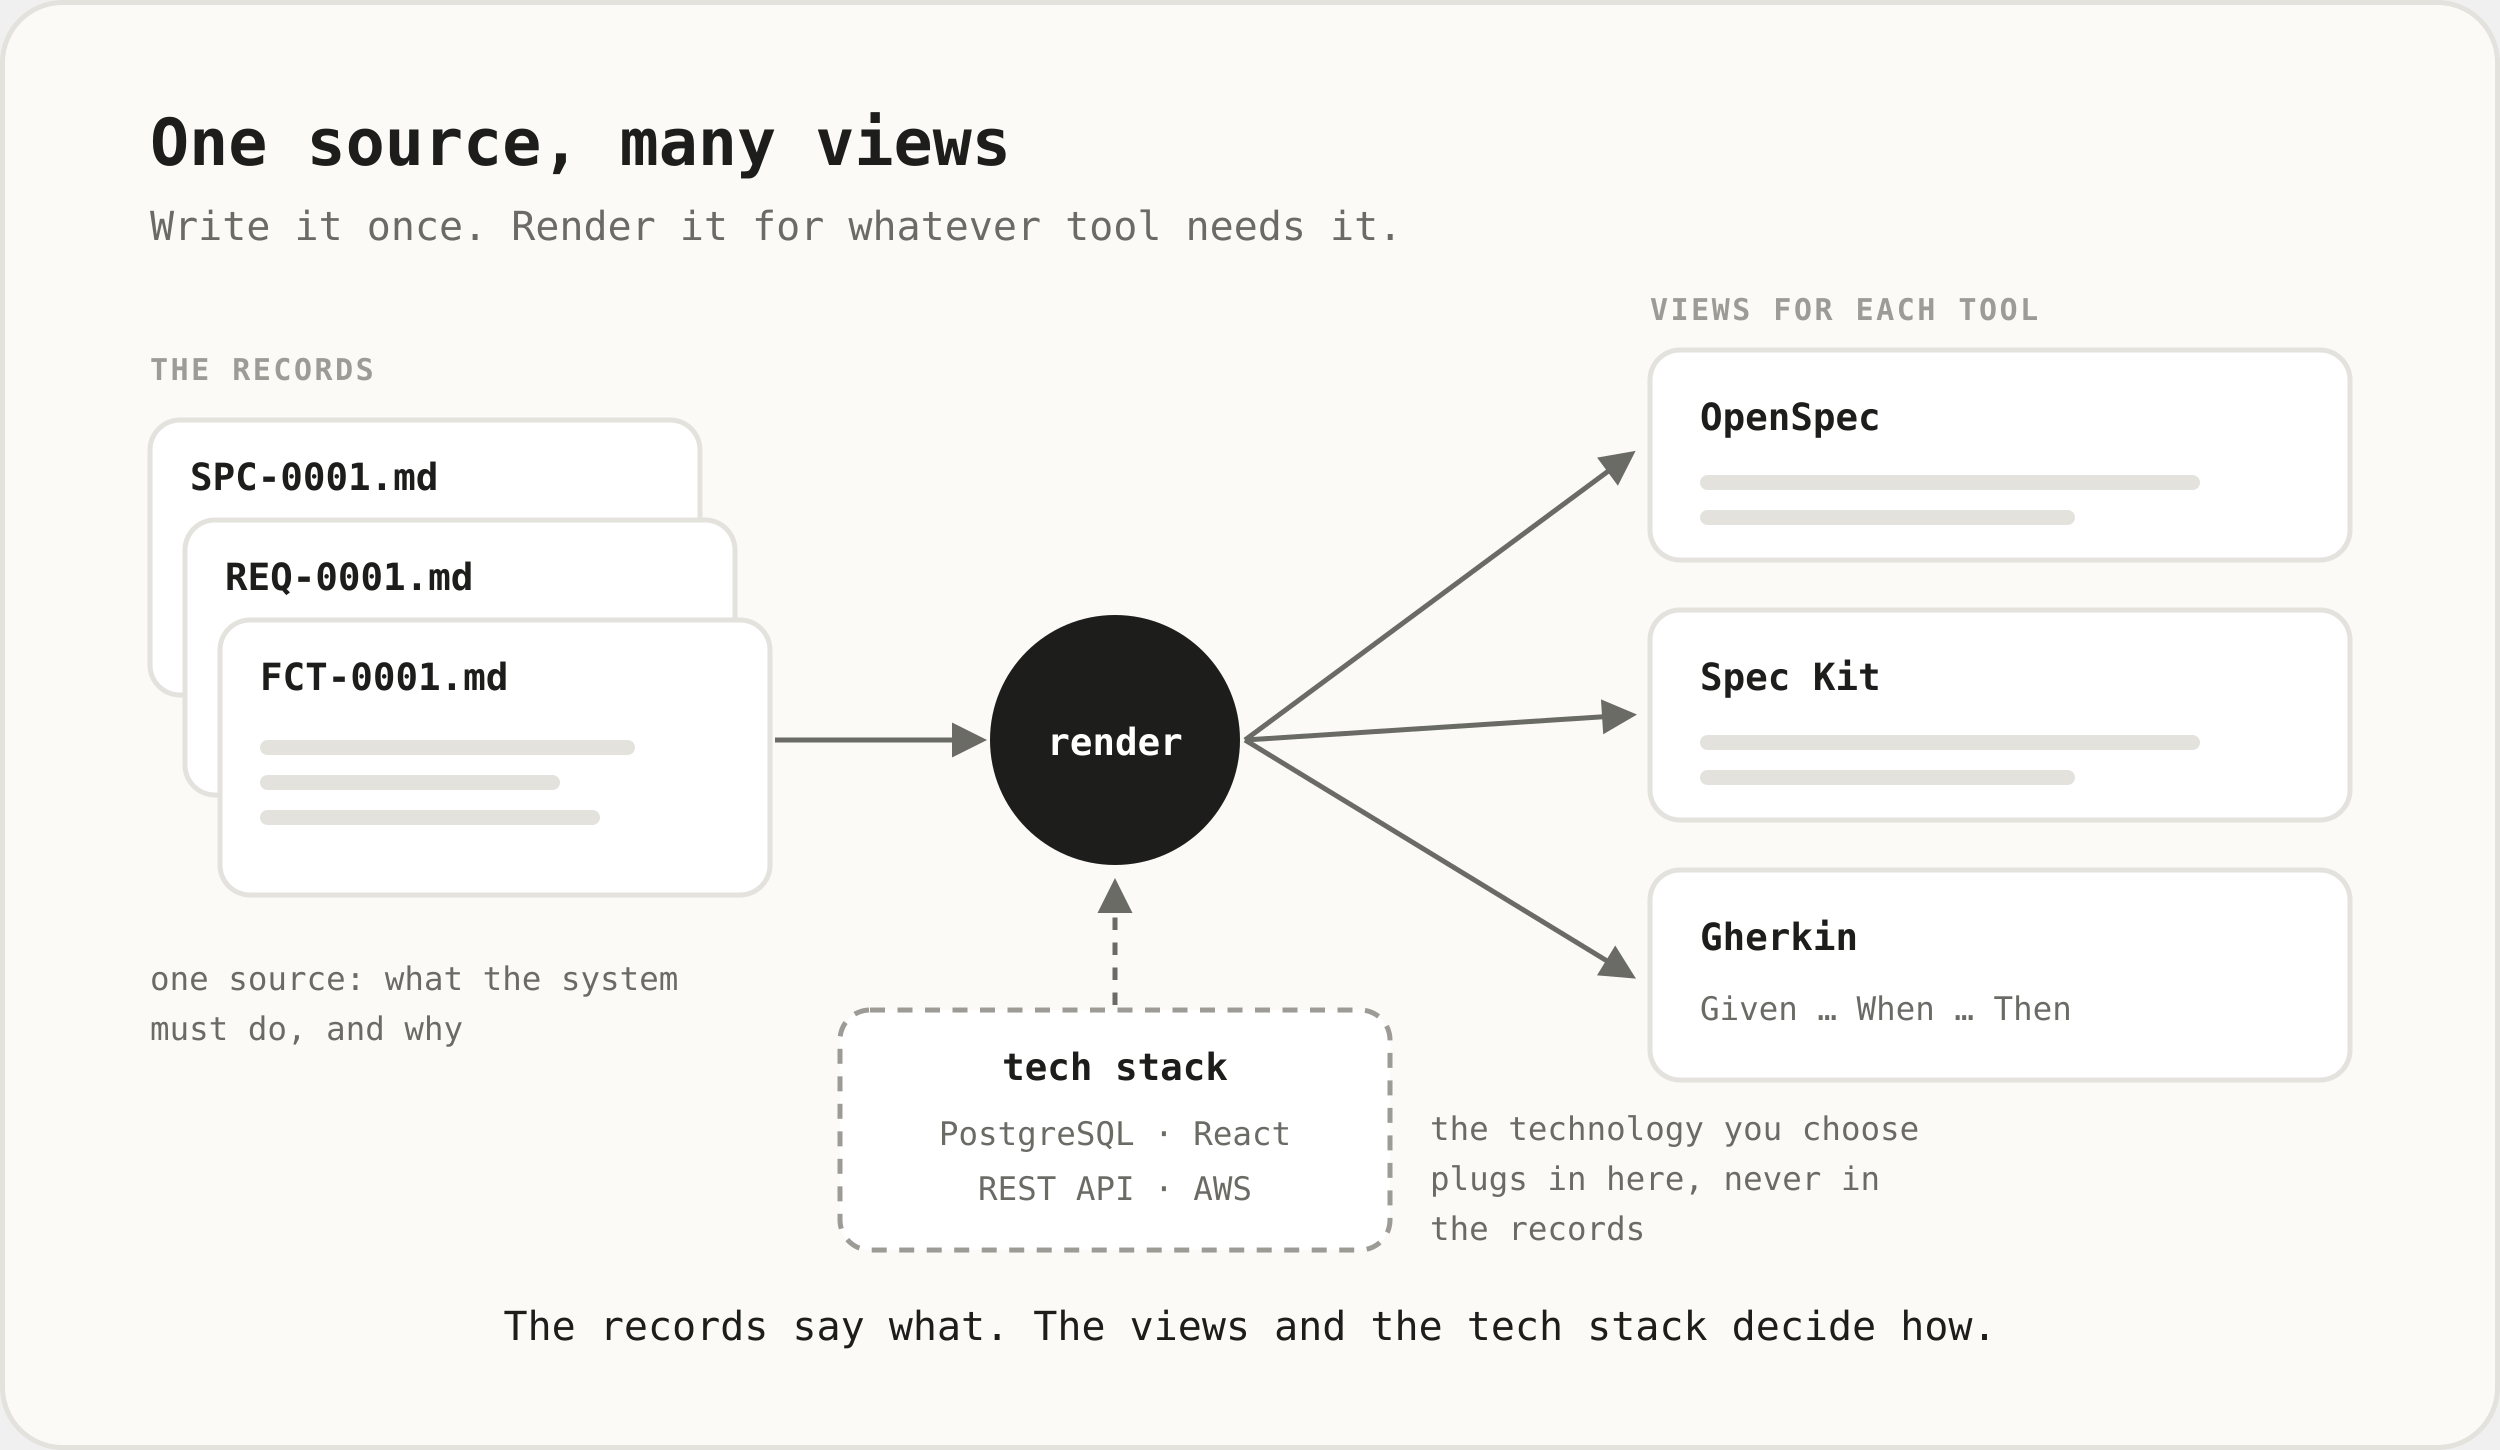
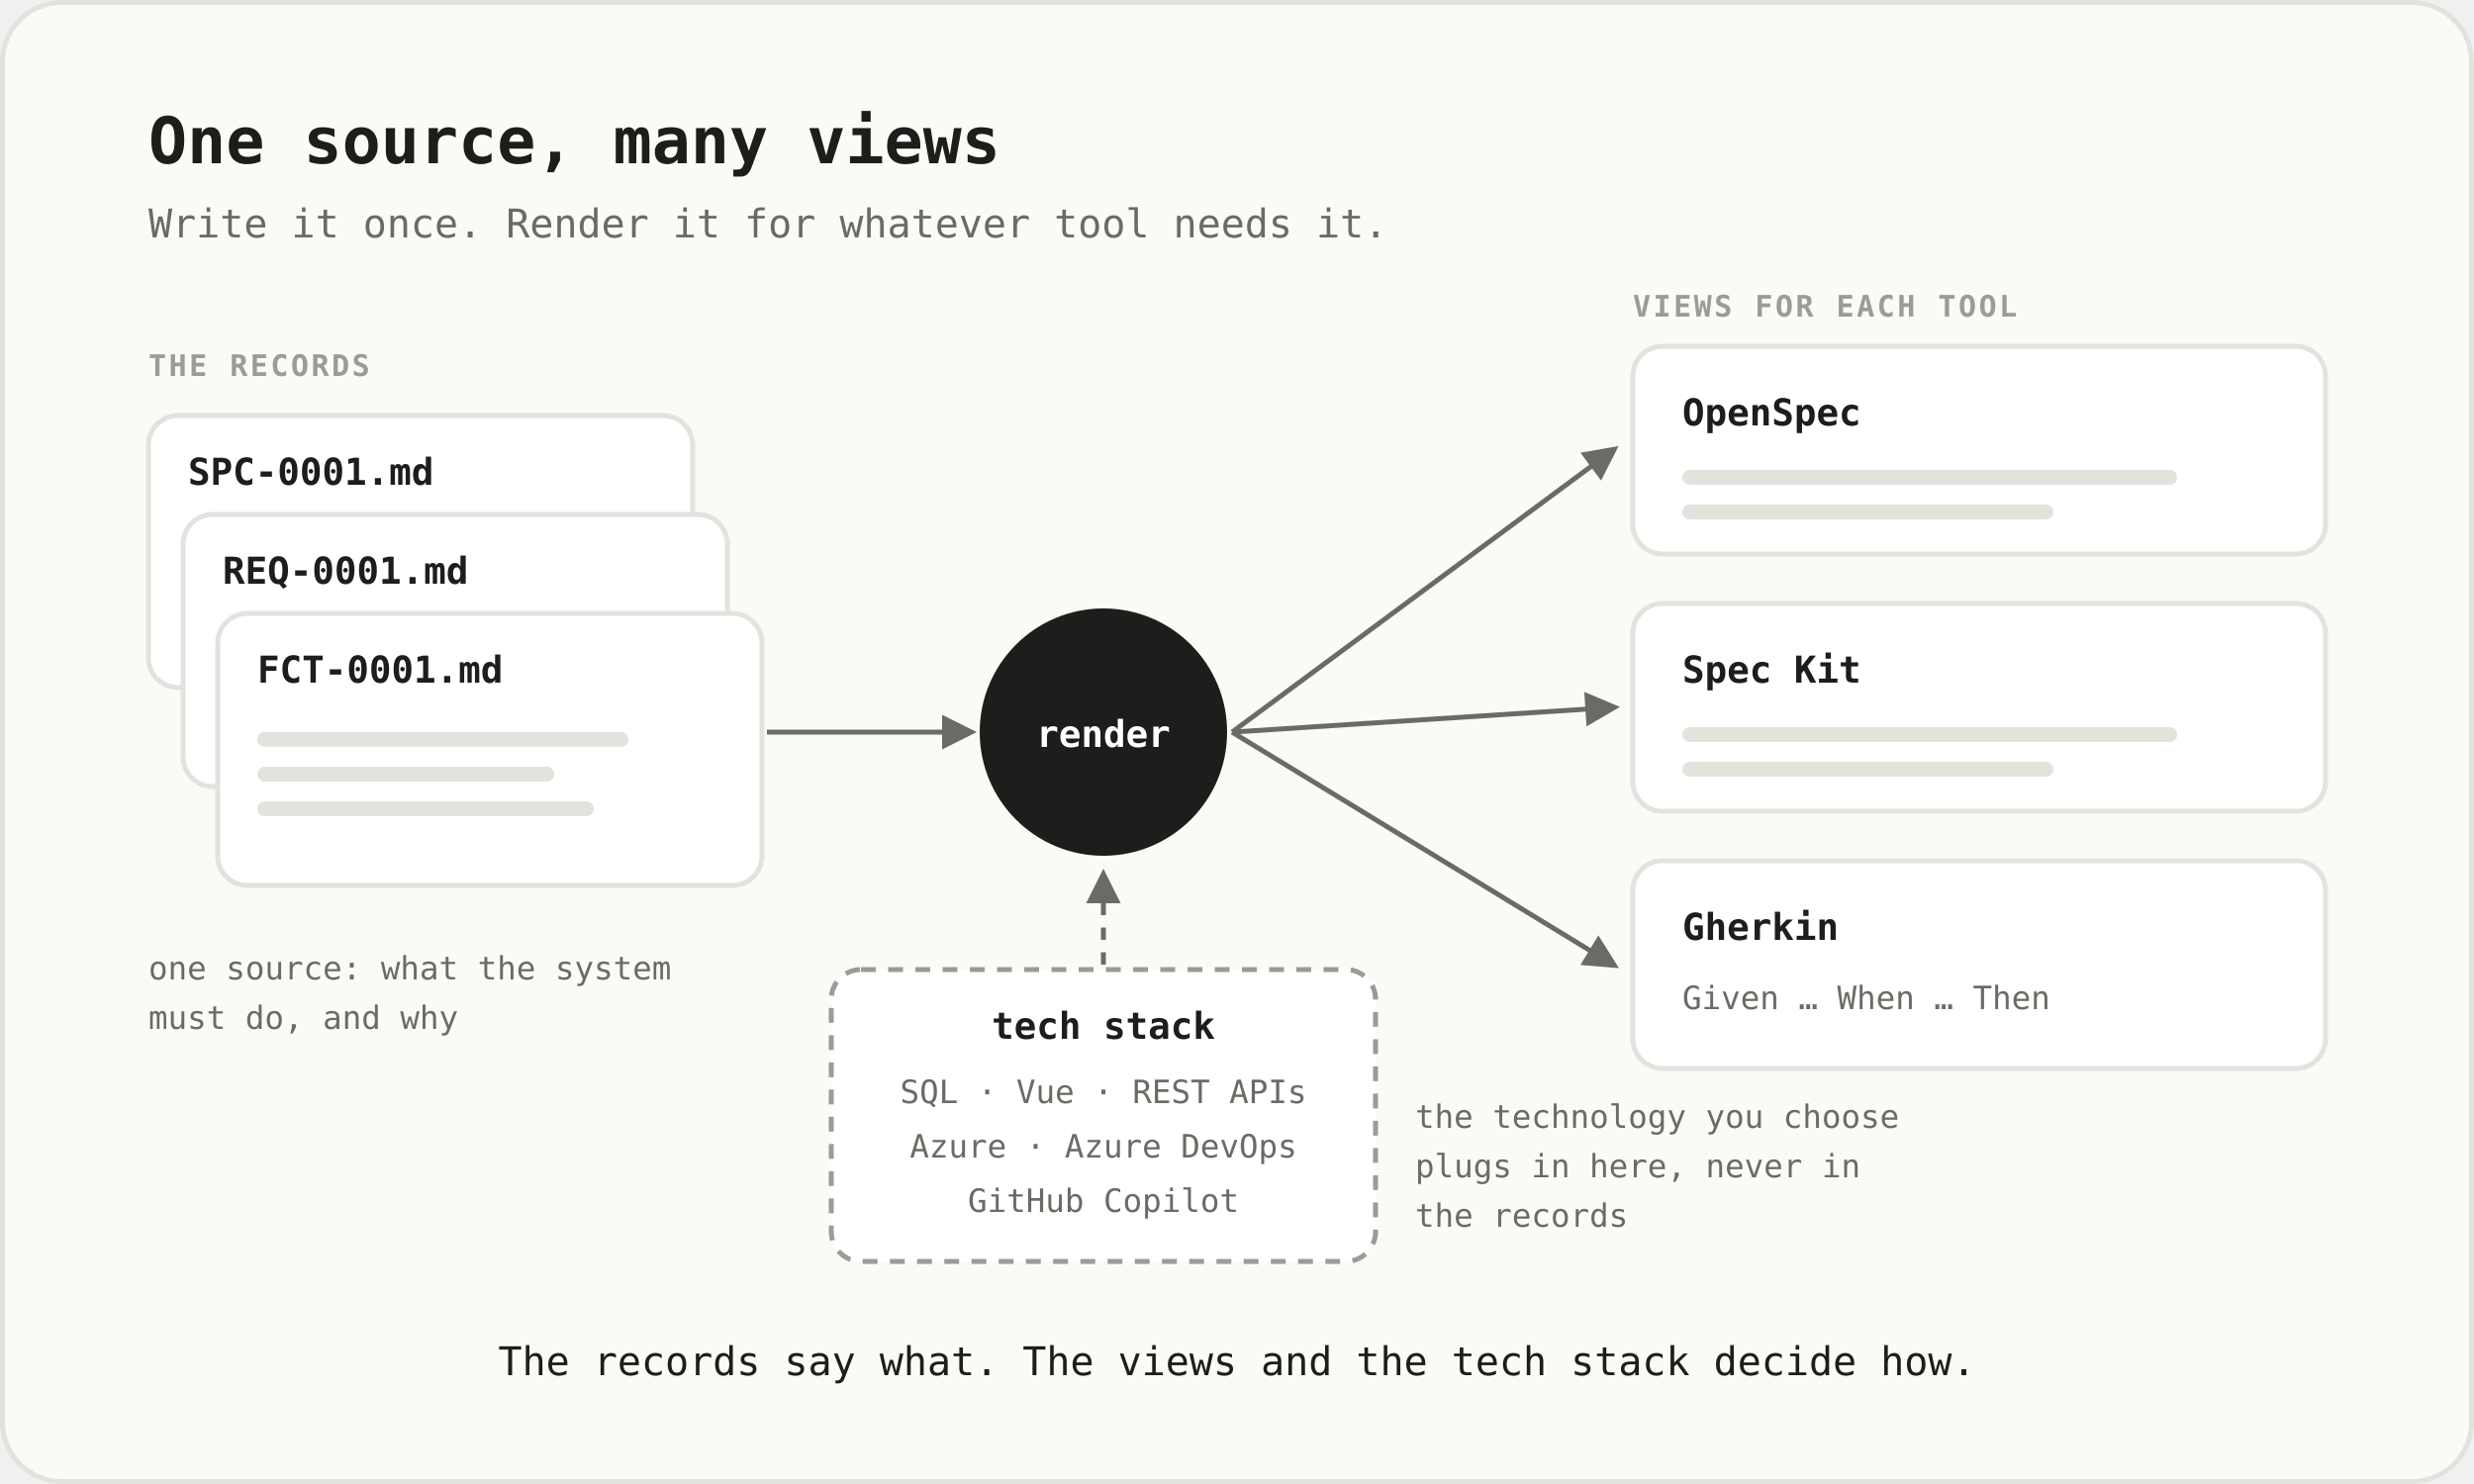
- <svg xmlns="http://www.w3.org/2000/svg" viewBox="0 0 1000 580" width="1000" height="580" role="img" aria-labelledby="t d">
+ <svg xmlns="http://www.w3.org/2000/svg" viewBox="0 0 1000 600" width="1000" height="600" role="img" aria-labelledby="t d">
  <defs>
    <marker id="a-ink" viewBox="0 0 10 10" refX="8" refY="5" markerWidth="7" markerHeight="7" orient="auto-start-reverse">
      <path d="M0,0 L10,5 L0,10 z" fill="#6b6b66" />
    </marker>
    <marker id="a-green" viewBox="0 0 10 10" refX="8" refY="5" markerWidth="7" markerHeight="7" orient="auto-start-reverse">
      <path d="M0,0 L10,5 L0,10 z" fill="#1b8a5a" />
    </marker>
    <marker id="a-red" viewBox="0 0 10 10" refX="8" refY="5" markerWidth="7" markerHeight="7" orient="auto-start-reverse">
      <path d="M0,0 L10,5 L0,10 z" fill="#c62828" />
    </marker>
    <marker id="a-purple" viewBox="0 0 10 10" refX="8" refY="5" markerWidth="7" markerHeight="7" orient="auto-start-reverse">
      <path d="M0,0 L10,5 L0,10 z" fill="#7b3fbf" />
    </marker>
  </defs>
  <style>
    text { font-family: Consolas, "Cascadia Mono", "DejaVu Sans Mono", Menlo, monospace; }
    text:not([fill]) { fill: #1d1d1b; }
    .h1 { font-size: 26px; font-weight: 700; }
    .sub { font-size: 16px; }
    .name { font-size: 24px; font-weight: 700; }
    .tag { font-size: 15px; }
    .cap { font-size: 12px; font-weight: 700; letter-spacing: 1px; }
    .body { font-size: 15px; }
    .hint { font-size: 13px; }
    .foot { font-size: 16px; }
    .lbl { font-size: 15px; font-weight: 700; }
    .pill { font-size: 13px; font-weight: 700; }
    .sub:not([fill]), .hint:not([fill]) { fill: #6b6b66; }
    .tag:not([fill]) { fill: #4a4a45; }
    .cap:not([fill]) { fill: #9c9b95; }
  </style>
-   <rect x="1" y="1" width="998" height="578" rx="24" fill="#fbfaf7" stroke="#e3e2dd" stroke-width="2" />
+   <rect x="1" y="1" width="998" height="598" rx="24" fill="#fbfaf7" stroke="#e3e2dd" stroke-width="2" />
  <text x="60" y="66" class="h1">One source, many views</text>
  <text x="60" y="96" class="sub">Write it once. Render it for whatever tool needs it.</text>
  <text x="60" y="152" class="cap">THE RECORDS</text>
  <rect x="60" y="168" width="220" height="110" rx="12" fill="#fff" stroke="#e3e2dd" stroke-width="2" />
  <text x="76" y="196" class="lbl">SPC-0001.md</text>
  <rect x="74" y="208" width="220" height="110" rx="12" fill="#fff" stroke="#e3e2dd" stroke-width="2" />
  <text x="90" y="236" class="lbl">REQ-0001.md</text>
  <rect x="88" y="248" width="220" height="110" rx="12" fill="#fff" stroke="#e3e2dd" stroke-width="2" />
  <text x="104" y="276" class="lbl">FCT-0001.md</text>
  <rect x="104" y="296" width="150" height="6" rx="3" fill="#e3e2dd" />
  <rect x="104" y="310" width="120" height="6" rx="3" fill="#e3e2dd" />
  <rect x="104" y="324" width="136" height="6" rx="3" fill="#e3e2dd" />
  <text x="60" y="396" class="hint">one source: what the system</text>
  <text x="60" y="416" class="hint">must do, and why</text>
  <line x1="310" y1="296" x2="392" y2="296" stroke="#6b6b66" stroke-width="2" marker-end="url(#a-ink)" />
  <circle cx="446" cy="296" r="50" fill="#1d1d1b" />
  <text x="446" y="302" text-anchor="middle" class="lbl" fill="#fff">render</text>
  <text x="660" y="128" class="cap">VIEWS FOR EACH TOOL</text>
  <rect x="660" y="140" width="280" height="84" rx="12" fill="#fff" stroke="#e3e2dd" stroke-width="2" />
  <text x="680" y="172" class="lbl">OpenSpec</text>
  <rect x="680" y="190" width="200" height="6" rx="3" fill="#e3e2dd" />
  <rect x="680" y="204" width="150" height="6" rx="3" fill="#e3e2dd" />
  <line x1="498" y1="296" x2="652" y2="182" stroke="#6b6b66" stroke-width="2" marker-end="url(#a-ink)" />
  <rect x="660" y="244" width="280" height="84" rx="12" fill="#fff" stroke="#e3e2dd" stroke-width="2" />
  <text x="680" y="276" class="lbl">Spec Kit</text>
  <rect x="680" y="294" width="200" height="6" rx="3" fill="#e3e2dd" />
  <rect x="680" y="308" width="150" height="6" rx="3" fill="#e3e2dd" />
  <line x1="498" y1="296" x2="652" y2="286" stroke="#6b6b66" stroke-width="2" marker-end="url(#a-ink)" />
  <rect x="660" y="348" width="280" height="84" rx="12" fill="#fff" stroke="#e3e2dd" stroke-width="2" />
  <text x="680" y="380" class="lbl">Gherkin</text>
  <text x="680" y="408" class="hint">Given … When … Then</text>
  <line x1="498" y1="296" x2="652" y2="390" stroke="#6b6b66" stroke-width="2" marker-end="url(#a-ink)" />
-   <rect x="336" y="404" width="220" height="96" rx="12" fill="#fff" stroke="#9c9b95" stroke-width="2" stroke-dasharray="6 5" />
-   <text x="446" y="432" text-anchor="middle" class="lbl">tech stack</text>
-   <text x="446" y="458" text-anchor="middle" class="hint">PostgreSQL · React</text>
-   <text x="446" y="480" text-anchor="middle" class="hint">REST API · AWS</text>
-   <line x1="446" y1="402" x2="446" y2="354" stroke="#6b6b66" stroke-width="2" stroke-dasharray="5 5" marker-end="url(#a-ink)" />
+   <rect x="336" y="392" width="220" height="118" rx="12" fill="#fff" stroke="#9c9b95" stroke-width="2" stroke-dasharray="6 5" />
+   <text x="446" y="420" text-anchor="middle" class="lbl">tech stack</text>
+   <text x="446" y="446" text-anchor="middle" class="hint">SQL · Vue · REST APIs</text>
+   <text x="446" y="468" text-anchor="middle" class="hint">Azure · Azure DevOps</text>
+   <text x="446" y="490" text-anchor="middle" class="hint">GitHub Copilot</text>
+   <line x1="446" y1="390" x2="446" y2="354" stroke="#6b6b66" stroke-width="2" stroke-dasharray="5 5" marker-end="url(#a-ink)" />
  <text x="572" y="456" class="hint">the technology you choose</text>
  <text x="572" y="476" class="hint">plugs in here, never in</text>
  <text x="572" y="496" class="hint">the records</text>
-   <text x="500" y="536" text-anchor="middle" class="foot">The records say what. The views and the tech stack decide how.</text>
+   <text x="500" y="556" text-anchor="middle" class="foot">The records say what. The views and the tech stack decide how.</text>
</svg>
